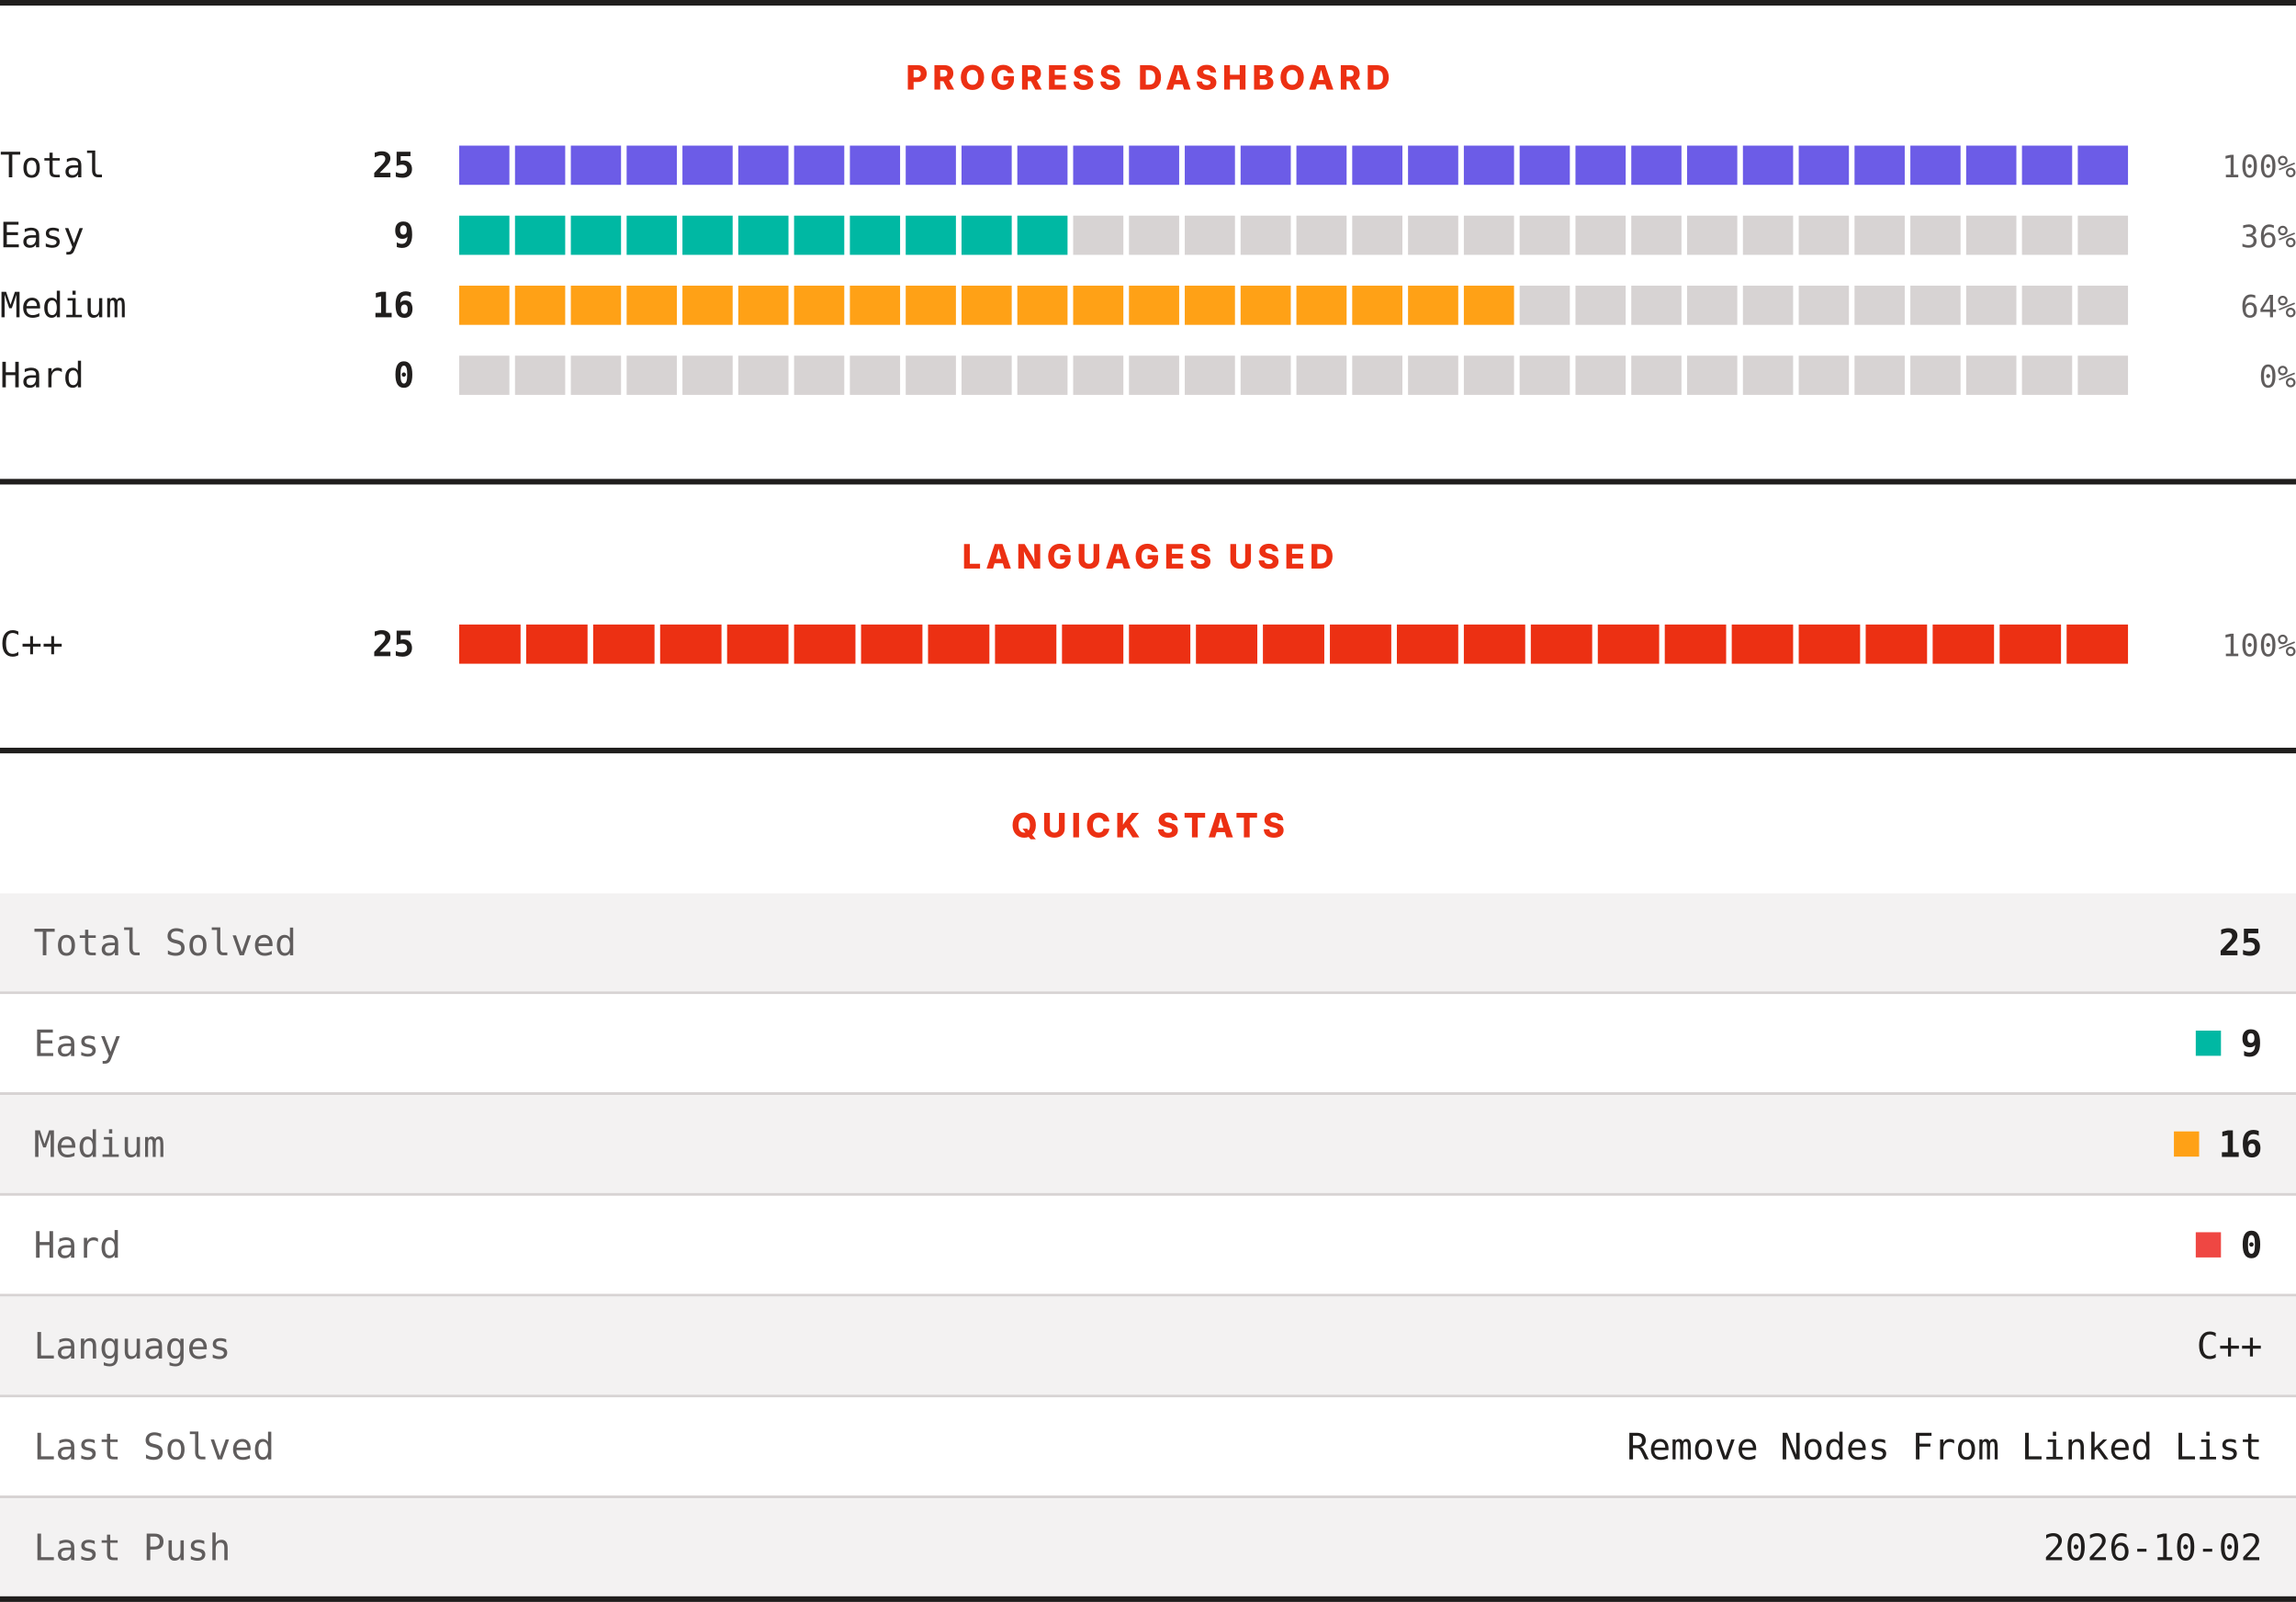
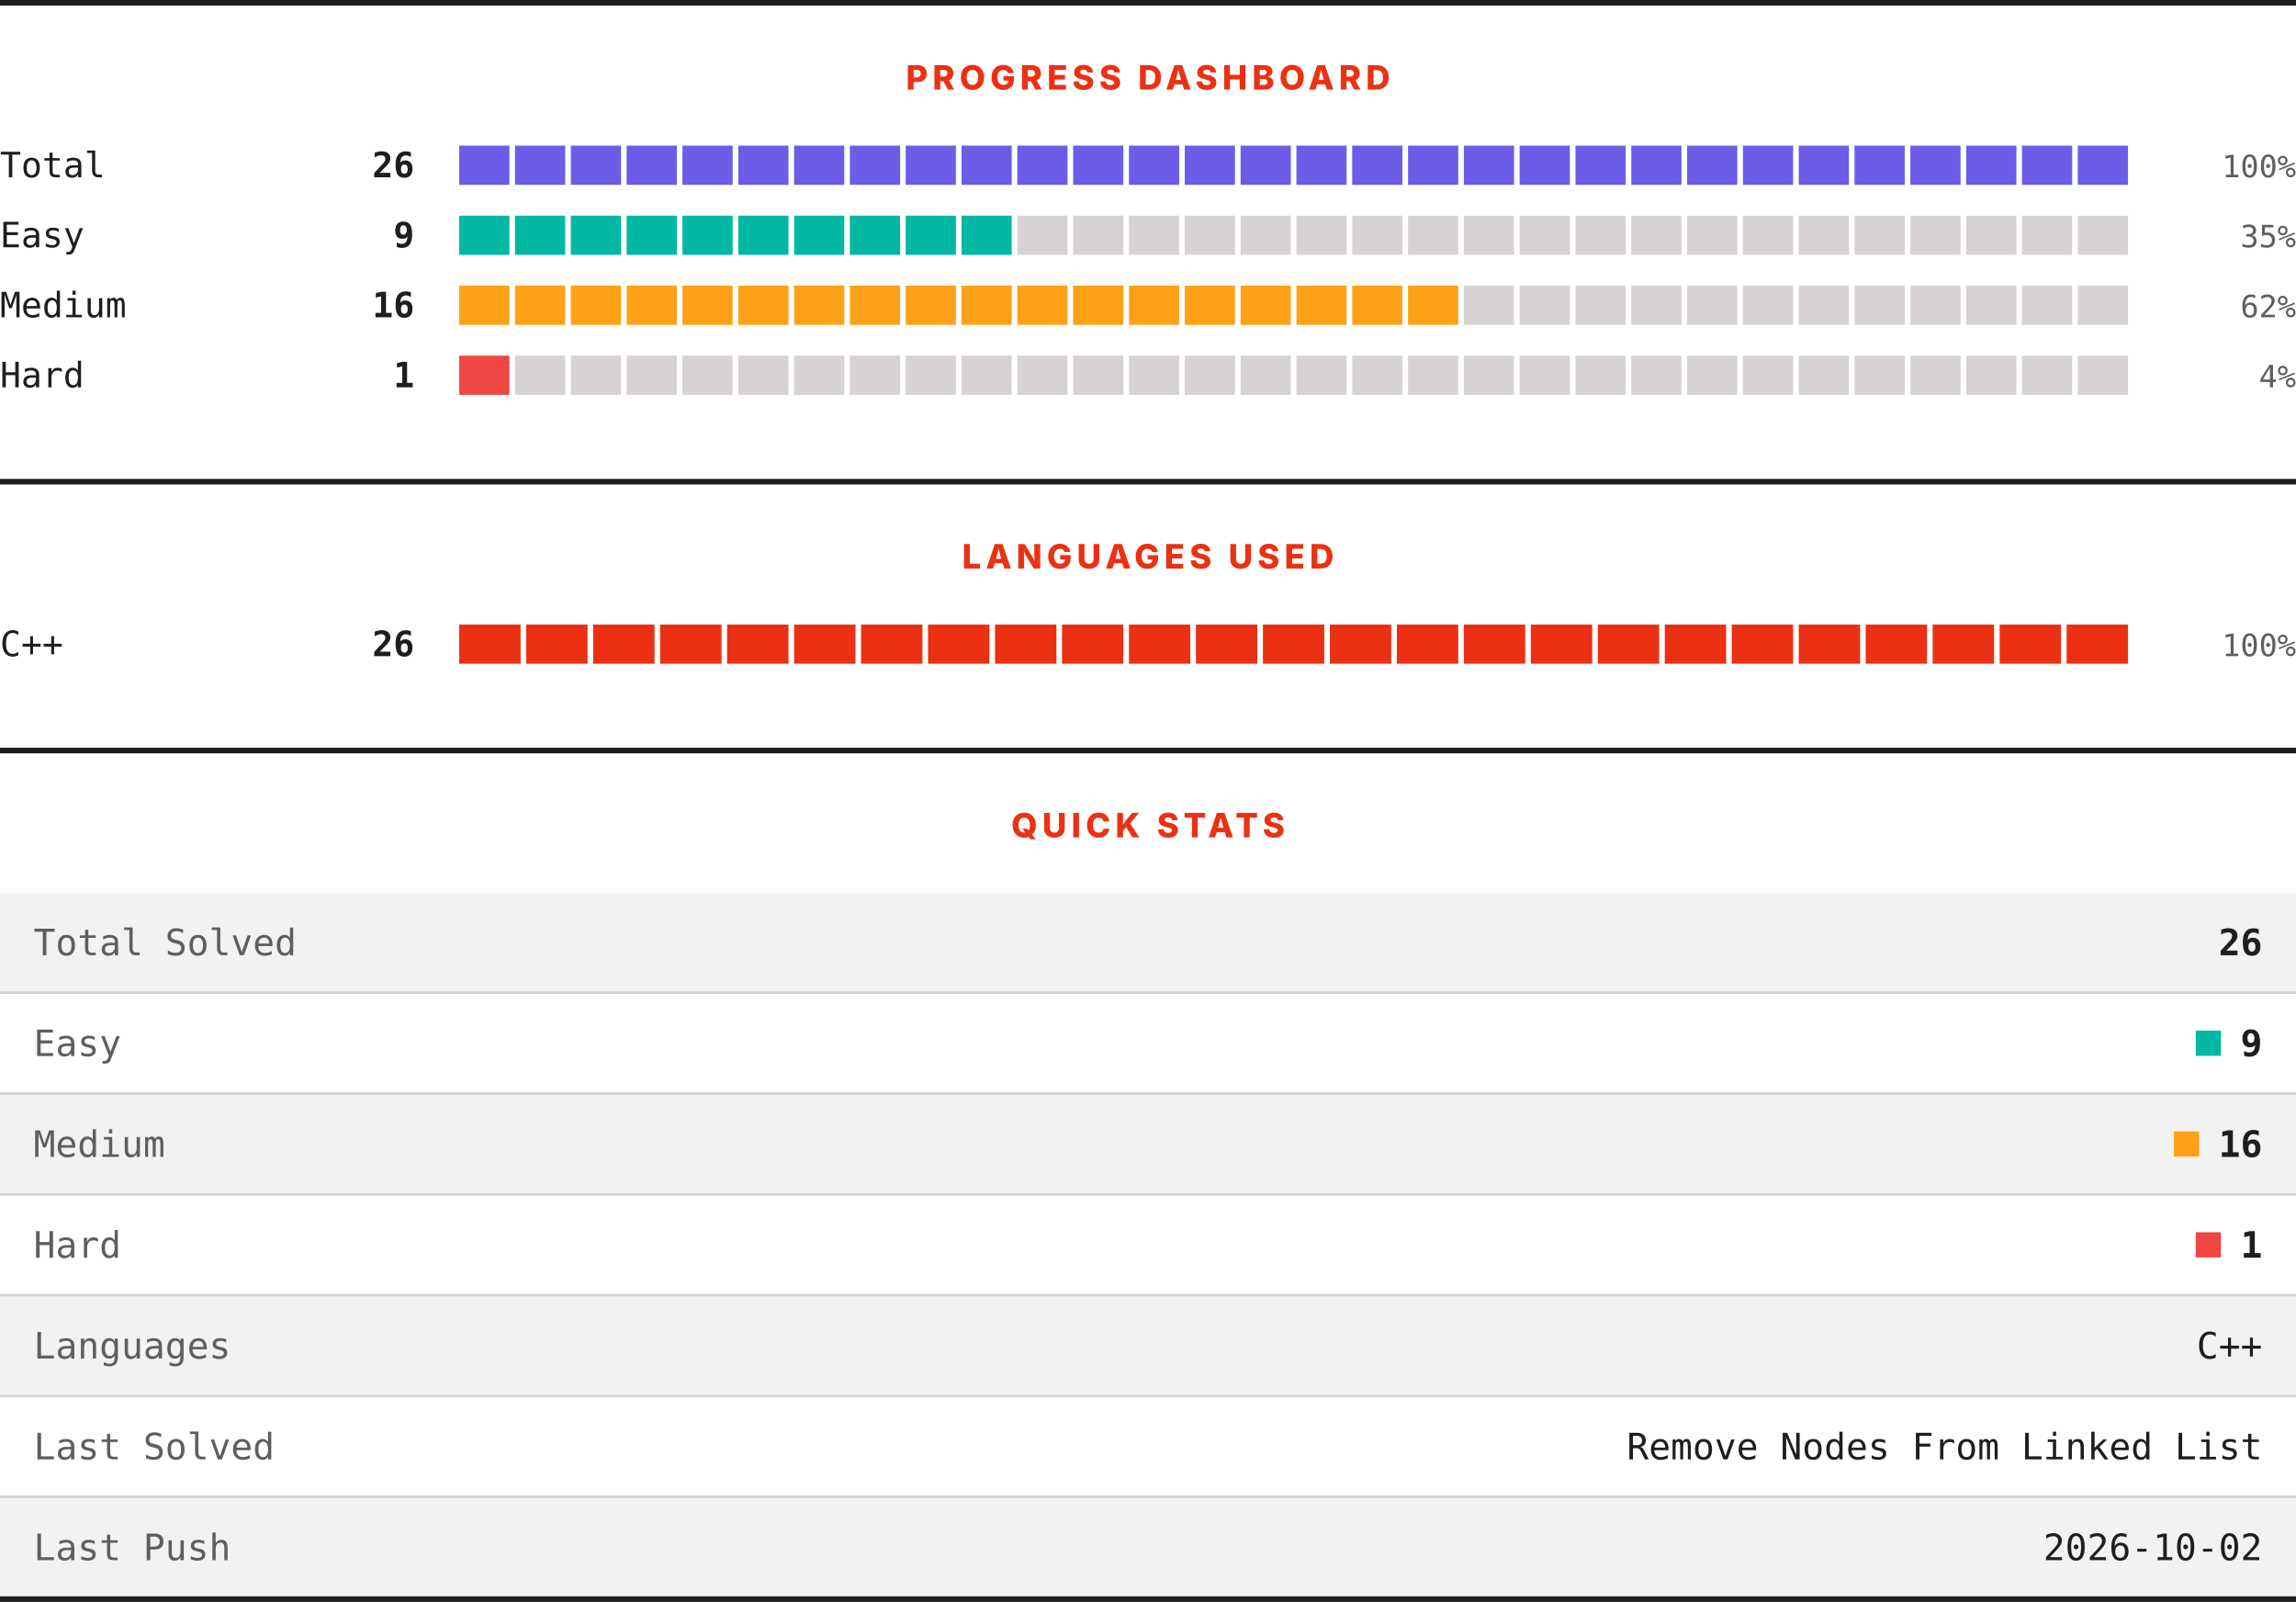
<svg xmlns="http://www.w3.org/2000/svg" width="820" height="572" viewBox="0 0 820 572" role="img" aria-label="LeetCode progress, languages and quick stats">
  <rect width="820" height="572" fill="#ffffff" />
  <rect x="0" y="0" width="820" height="2" fill="#201e1d" />
  <text x="410" y="32" text-anchor="middle" font-family="Archivo, system-ui, -apple-system, Segoe UI, sans-serif" font-size="12" font-weight="800" letter-spacing="1.68" fill="#ec3013">PROGRESS DASHBOARD</text>
  <text x="0" y="63.3" font-family="ui-monospace, SFMono-Regular, Menlo, Consolas, monospace" font-size="12.5" fill="#201e1d">Total</text>
-   <text x="148" y="63.3" text-anchor="end" font-family="ui-monospace, SFMono-Regular, Menlo, Consolas, monospace" font-size="12.5" font-weight="700" fill="#201e1d">25</text>
+   <text x="148" y="63.3" text-anchor="end" font-family="ui-monospace, SFMono-Regular, Menlo, Consolas, monospace" font-size="12.5" font-weight="700" fill="#201e1d">26</text>
  <rect x="164.00" y="52" width="17.93" height="14" fill="#6c5ce7" />
  <rect x="183.93" y="52" width="17.93" height="14" fill="#6c5ce7" />
  <rect x="203.87" y="52" width="17.93" height="14" fill="#6c5ce7" />
  <rect x="223.80" y="52" width="17.93" height="14" fill="#6c5ce7" />
  <rect x="243.73" y="52" width="17.93" height="14" fill="#6c5ce7" />
  <rect x="263.67" y="52" width="17.93" height="14" fill="#6c5ce7" />
  <rect x="283.60" y="52" width="17.93" height="14" fill="#6c5ce7" />
  <rect x="303.53" y="52" width="17.93" height="14" fill="#6c5ce7" />
  <rect x="323.47" y="52" width="17.93" height="14" fill="#6c5ce7" />
  <rect x="343.40" y="52" width="17.93" height="14" fill="#6c5ce7" />
  <rect x="363.33" y="52" width="17.93" height="14" fill="#6c5ce7" />
  <rect x="383.27" y="52" width="17.93" height="14" fill="#6c5ce7" />
  <rect x="403.20" y="52" width="17.93" height="14" fill="#6c5ce7" />
  <rect x="423.13" y="52" width="17.93" height="14" fill="#6c5ce7" />
  <rect x="443.07" y="52" width="17.93" height="14" fill="#6c5ce7" />
  <rect x="463.00" y="52" width="17.93" height="14" fill="#6c5ce7" />
  <rect x="482.93" y="52" width="17.93" height="14" fill="#6c5ce7" />
  <rect x="502.87" y="52" width="17.93" height="14" fill="#6c5ce7" />
  <rect x="522.80" y="52" width="17.93" height="14" fill="#6c5ce7" />
  <rect x="542.73" y="52" width="17.93" height="14" fill="#6c5ce7" />
  <rect x="562.67" y="52" width="17.93" height="14" fill="#6c5ce7" />
  <rect x="582.60" y="52" width="17.93" height="14" fill="#6c5ce7" />
  <rect x="602.53" y="52" width="17.93" height="14" fill="#6c5ce7" />
  <rect x="622.47" y="52" width="17.93" height="14" fill="#6c5ce7" />
  <rect x="642.40" y="52" width="17.93" height="14" fill="#6c5ce7" />
  <rect x="662.33" y="52" width="17.93" height="14" fill="#6c5ce7" />
  <rect x="682.27" y="52" width="17.93" height="14" fill="#6c5ce7" />
  <rect x="702.20" y="52" width="17.93" height="14" fill="#6c5ce7" />
  <rect x="722.13" y="52" width="17.93" height="14" fill="#6c5ce7" />
  <rect x="742.07" y="52" width="17.93" height="14" fill="#6c5ce7" />
  <text x="820" y="63.3" text-anchor="end" font-family="ui-monospace, SFMono-Regular, Menlo, Consolas, monospace" font-size="11" fill="#605d5d">100%</text>
  <text x="0" y="88.3" font-family="ui-monospace, SFMono-Regular, Menlo, Consolas, monospace" font-size="12.5" fill="#201e1d">Easy</text>
  <text x="148" y="88.3" text-anchor="end" font-family="ui-monospace, SFMono-Regular, Menlo, Consolas, monospace" font-size="12.5" font-weight="700" fill="#201e1d">9</text>
  <rect x="164.00" y="77" width="17.93" height="14" fill="#00b8a3" />
  <rect x="183.93" y="77" width="17.93" height="14" fill="#00b8a3" />
  <rect x="203.87" y="77" width="17.93" height="14" fill="#00b8a3" />
  <rect x="223.80" y="77" width="17.93" height="14" fill="#00b8a3" />
  <rect x="243.73" y="77" width="17.93" height="14" fill="#00b8a3" />
  <rect x="263.67" y="77" width="17.93" height="14" fill="#00b8a3" />
  <rect x="283.60" y="77" width="17.93" height="14" fill="#00b8a3" />
  <rect x="303.53" y="77" width="17.93" height="14" fill="#00b8a3" />
  <rect x="323.47" y="77" width="17.93" height="14" fill="#00b8a3" />
  <rect x="343.40" y="77" width="17.93" height="14" fill="#00b8a3" />
-   <rect x="363.33" y="77" width="17.93" height="14" fill="#00b8a3" />
+   <rect x="363.33" y="77" width="17.93" height="14" fill="#d7d3d3" />
  <rect x="383.27" y="77" width="17.93" height="14" fill="#d7d3d3" />
  <rect x="403.20" y="77" width="17.93" height="14" fill="#d7d3d3" />
  <rect x="423.13" y="77" width="17.93" height="14" fill="#d7d3d3" />
  <rect x="443.07" y="77" width="17.93" height="14" fill="#d7d3d3" />
  <rect x="463.00" y="77" width="17.93" height="14" fill="#d7d3d3" />
  <rect x="482.93" y="77" width="17.93" height="14" fill="#d7d3d3" />
  <rect x="502.87" y="77" width="17.93" height="14" fill="#d7d3d3" />
  <rect x="522.80" y="77" width="17.93" height="14" fill="#d7d3d3" />
  <rect x="542.73" y="77" width="17.93" height="14" fill="#d7d3d3" />
  <rect x="562.67" y="77" width="17.93" height="14" fill="#d7d3d3" />
  <rect x="582.60" y="77" width="17.93" height="14" fill="#d7d3d3" />
  <rect x="602.53" y="77" width="17.93" height="14" fill="#d7d3d3" />
  <rect x="622.47" y="77" width="17.93" height="14" fill="#d7d3d3" />
  <rect x="642.40" y="77" width="17.93" height="14" fill="#d7d3d3" />
  <rect x="662.33" y="77" width="17.93" height="14" fill="#d7d3d3" />
  <rect x="682.27" y="77" width="17.93" height="14" fill="#d7d3d3" />
  <rect x="702.20" y="77" width="17.93" height="14" fill="#d7d3d3" />
  <rect x="722.13" y="77" width="17.93" height="14" fill="#d7d3d3" />
  <rect x="742.07" y="77" width="17.93" height="14" fill="#d7d3d3" />
-   <text x="820" y="88.3" text-anchor="end" font-family="ui-monospace, SFMono-Regular, Menlo, Consolas, monospace" font-size="11" fill="#605d5d">36%</text>
+   <text x="820" y="88.3" text-anchor="end" font-family="ui-monospace, SFMono-Regular, Menlo, Consolas, monospace" font-size="11" fill="#605d5d">35%</text>
  <text x="0" y="113.3" font-family="ui-monospace, SFMono-Regular, Menlo, Consolas, monospace" font-size="12.5" fill="#201e1d">Medium</text>
  <text x="148" y="113.3" text-anchor="end" font-family="ui-monospace, SFMono-Regular, Menlo, Consolas, monospace" font-size="12.5" font-weight="700" fill="#201e1d">16</text>
  <rect x="164.00" y="102" width="17.93" height="14" fill="#ffa116" />
  <rect x="183.93" y="102" width="17.93" height="14" fill="#ffa116" />
  <rect x="203.87" y="102" width="17.93" height="14" fill="#ffa116" />
  <rect x="223.80" y="102" width="17.93" height="14" fill="#ffa116" />
  <rect x="243.73" y="102" width="17.93" height="14" fill="#ffa116" />
  <rect x="263.67" y="102" width="17.93" height="14" fill="#ffa116" />
  <rect x="283.60" y="102" width="17.93" height="14" fill="#ffa116" />
  <rect x="303.53" y="102" width="17.93" height="14" fill="#ffa116" />
  <rect x="323.47" y="102" width="17.93" height="14" fill="#ffa116" />
  <rect x="343.40" y="102" width="17.93" height="14" fill="#ffa116" />
  <rect x="363.33" y="102" width="17.93" height="14" fill="#ffa116" />
  <rect x="383.27" y="102" width="17.93" height="14" fill="#ffa116" />
  <rect x="403.20" y="102" width="17.93" height="14" fill="#ffa116" />
  <rect x="423.13" y="102" width="17.93" height="14" fill="#ffa116" />
  <rect x="443.07" y="102" width="17.93" height="14" fill="#ffa116" />
  <rect x="463.00" y="102" width="17.93" height="14" fill="#ffa116" />
  <rect x="482.93" y="102" width="17.93" height="14" fill="#ffa116" />
  <rect x="502.87" y="102" width="17.93" height="14" fill="#ffa116" />
-   <rect x="522.80" y="102" width="17.93" height="14" fill="#ffa116" />
+   <rect x="522.80" y="102" width="17.93" height="14" fill="#d7d3d3" />
  <rect x="542.73" y="102" width="17.93" height="14" fill="#d7d3d3" />
  <rect x="562.67" y="102" width="17.93" height="14" fill="#d7d3d3" />
  <rect x="582.60" y="102" width="17.93" height="14" fill="#d7d3d3" />
  <rect x="602.53" y="102" width="17.93" height="14" fill="#d7d3d3" />
  <rect x="622.47" y="102" width="17.93" height="14" fill="#d7d3d3" />
  <rect x="642.40" y="102" width="17.93" height="14" fill="#d7d3d3" />
  <rect x="662.33" y="102" width="17.93" height="14" fill="#d7d3d3" />
  <rect x="682.27" y="102" width="17.93" height="14" fill="#d7d3d3" />
  <rect x="702.20" y="102" width="17.93" height="14" fill="#d7d3d3" />
  <rect x="722.13" y="102" width="17.93" height="14" fill="#d7d3d3" />
  <rect x="742.07" y="102" width="17.93" height="14" fill="#d7d3d3" />
-   <text x="820" y="113.3" text-anchor="end" font-family="ui-monospace, SFMono-Regular, Menlo, Consolas, monospace" font-size="11" fill="#605d5d">64%</text>
+   <text x="820" y="113.3" text-anchor="end" font-family="ui-monospace, SFMono-Regular, Menlo, Consolas, monospace" font-size="11" fill="#605d5d">62%</text>
  <text x="0" y="138.3" font-family="ui-monospace, SFMono-Regular, Menlo, Consolas, monospace" font-size="12.5" fill="#201e1d">Hard</text>
-   <text x="148" y="138.3" text-anchor="end" font-family="ui-monospace, SFMono-Regular, Menlo, Consolas, monospace" font-size="12.5" font-weight="700" fill="#201e1d">0</text>
-   <rect x="164.00" y="127" width="17.93" height="14" fill="#d7d3d3" />
+   <text x="148" y="138.3" text-anchor="end" font-family="ui-monospace, SFMono-Regular, Menlo, Consolas, monospace" font-size="12.5" font-weight="700" fill="#201e1d">1</text>
+   <rect x="164.00" y="127" width="17.93" height="14" fill="#ef4743" />
  <rect x="183.93" y="127" width="17.93" height="14" fill="#d7d3d3" />
  <rect x="203.87" y="127" width="17.93" height="14" fill="#d7d3d3" />
  <rect x="223.80" y="127" width="17.93" height="14" fill="#d7d3d3" />
  <rect x="243.73" y="127" width="17.93" height="14" fill="#d7d3d3" />
  <rect x="263.67" y="127" width="17.93" height="14" fill="#d7d3d3" />
  <rect x="283.60" y="127" width="17.93" height="14" fill="#d7d3d3" />
  <rect x="303.53" y="127" width="17.93" height="14" fill="#d7d3d3" />
  <rect x="323.47" y="127" width="17.93" height="14" fill="#d7d3d3" />
  <rect x="343.40" y="127" width="17.93" height="14" fill="#d7d3d3" />
  <rect x="363.33" y="127" width="17.93" height="14" fill="#d7d3d3" />
  <rect x="383.27" y="127" width="17.93" height="14" fill="#d7d3d3" />
  <rect x="403.20" y="127" width="17.93" height="14" fill="#d7d3d3" />
  <rect x="423.13" y="127" width="17.93" height="14" fill="#d7d3d3" />
  <rect x="443.07" y="127" width="17.93" height="14" fill="#d7d3d3" />
  <rect x="463.00" y="127" width="17.93" height="14" fill="#d7d3d3" />
  <rect x="482.93" y="127" width="17.93" height="14" fill="#d7d3d3" />
  <rect x="502.87" y="127" width="17.93" height="14" fill="#d7d3d3" />
  <rect x="522.80" y="127" width="17.93" height="14" fill="#d7d3d3" />
  <rect x="542.73" y="127" width="17.93" height="14" fill="#d7d3d3" />
  <rect x="562.67" y="127" width="17.93" height="14" fill="#d7d3d3" />
  <rect x="582.60" y="127" width="17.93" height="14" fill="#d7d3d3" />
  <rect x="602.53" y="127" width="17.93" height="14" fill="#d7d3d3" />
  <rect x="622.47" y="127" width="17.93" height="14" fill="#d7d3d3" />
  <rect x="642.40" y="127" width="17.93" height="14" fill="#d7d3d3" />
  <rect x="662.33" y="127" width="17.93" height="14" fill="#d7d3d3" />
  <rect x="682.27" y="127" width="17.93" height="14" fill="#d7d3d3" />
  <rect x="702.20" y="127" width="17.93" height="14" fill="#d7d3d3" />
  <rect x="722.13" y="127" width="17.93" height="14" fill="#d7d3d3" />
  <rect x="742.07" y="127" width="17.93" height="14" fill="#d7d3d3" />
-   <text x="820" y="138.3" text-anchor="end" font-family="ui-monospace, SFMono-Regular, Menlo, Consolas, monospace" font-size="11" fill="#605d5d">0%</text>
+   <text x="820" y="138.3" text-anchor="end" font-family="ui-monospace, SFMono-Regular, Menlo, Consolas, monospace" font-size="11" fill="#605d5d">4%</text>
  <rect x="0" y="171" width="820" height="2" fill="#201e1d" />
  <text x="410" y="203" text-anchor="middle" font-family="Archivo, system-ui, -apple-system, Segoe UI, sans-serif" font-size="12" font-weight="800" letter-spacing="1.68" fill="#ec3013">LANGUAGES USED</text>
  <text x="0" y="234.3" font-family="ui-monospace, SFMono-Regular, Menlo, Consolas, monospace" font-size="12.5" fill="#201e1d">C++</text>
-   <text x="148" y="234.3" text-anchor="end" font-family="ui-monospace, SFMono-Regular, Menlo, Consolas, monospace" font-size="12.5" font-weight="700" fill="#201e1d">25</text>
+   <text x="148" y="234.3" text-anchor="end" font-family="ui-monospace, SFMono-Regular, Menlo, Consolas, monospace" font-size="12.5" font-weight="700" fill="#201e1d">26</text>
  <rect x="164.00" y="223" width="21.92" height="14" fill="#ec3013" />
  <rect x="187.92" y="223" width="21.92" height="14" fill="#ec3013" />
  <rect x="211.84" y="223" width="21.92" height="14" fill="#ec3013" />
  <rect x="235.76" y="223" width="21.92" height="14" fill="#ec3013" />
  <rect x="259.68" y="223" width="21.92" height="14" fill="#ec3013" />
  <rect x="283.60" y="223" width="21.92" height="14" fill="#ec3013" />
  <rect x="307.52" y="223" width="21.92" height="14" fill="#ec3013" />
  <rect x="331.44" y="223" width="21.92" height="14" fill="#ec3013" />
  <rect x="355.36" y="223" width="21.92" height="14" fill="#ec3013" />
  <rect x="379.28" y="223" width="21.92" height="14" fill="#ec3013" />
  <rect x="403.20" y="223" width="21.92" height="14" fill="#ec3013" />
  <rect x="427.12" y="223" width="21.92" height="14" fill="#ec3013" />
  <rect x="451.04" y="223" width="21.92" height="14" fill="#ec3013" />
  <rect x="474.96" y="223" width="21.92" height="14" fill="#ec3013" />
  <rect x="498.88" y="223" width="21.92" height="14" fill="#ec3013" />
  <rect x="522.80" y="223" width="21.92" height="14" fill="#ec3013" />
  <rect x="546.72" y="223" width="21.92" height="14" fill="#ec3013" />
  <rect x="570.64" y="223" width="21.92" height="14" fill="#ec3013" />
  <rect x="594.56" y="223" width="21.92" height="14" fill="#ec3013" />
  <rect x="618.48" y="223" width="21.92" height="14" fill="#ec3013" />
  <rect x="642.40" y="223" width="21.92" height="14" fill="#ec3013" />
  <rect x="666.32" y="223" width="21.92" height="14" fill="#ec3013" />
  <rect x="690.24" y="223" width="21.92" height="14" fill="#ec3013" />
  <rect x="714.16" y="223" width="21.92" height="14" fill="#ec3013" />
  <rect x="738.08" y="223" width="21.92" height="14" fill="#ec3013" />
  <text x="820" y="234.3" text-anchor="end" font-family="ui-monospace, SFMono-Regular, Menlo, Consolas, monospace" font-size="11" fill="#605d5d">100%</text>
  <rect x="0" y="267" width="820" height="2" fill="#201e1d" />
  <text x="410" y="299" text-anchor="middle" font-family="Archivo, system-ui, -apple-system, Segoe UI, sans-serif" font-size="12" font-weight="800" letter-spacing="1.68" fill="#ec3013">QUICK STATS</text>
  <rect x="0" y="319" width="820" height="35" fill="#f3f2f2" />
  <text x="12" y="341.1" font-family="ui-monospace, SFMono-Regular, Menlo, Consolas, monospace" font-size="13" fill="#605d5d">Total Solved</text>
-   <text x="808" y="341.1" text-anchor="end" font-family="ui-monospace, SFMono-Regular, Menlo, Consolas, monospace" font-size="13" font-weight="700" fill="#201e1d">25</text>
+   <text x="808" y="341.1" text-anchor="end" font-family="ui-monospace, SFMono-Regular, Menlo, Consolas, monospace" font-size="13" font-weight="700" fill="#201e1d">26</text>
  <rect x="0" y="354" width="820" height="1" fill="#d7d3d3" />
  <rect x="0" y="355" width="820" height="35" fill="#ffffff" />
  <text x="12" y="377.1" font-family="ui-monospace, SFMono-Regular, Menlo, Consolas, monospace" font-size="13" fill="#605d5d">Easy</text>
  <rect x="784.2" y="368" width="9" height="9" fill="#00b8a3" />
  <text x="808" y="377.1" text-anchor="end" font-family="ui-monospace, SFMono-Regular, Menlo, Consolas, monospace" font-size="13" font-weight="700" fill="#201e1d">9</text>
  <rect x="0" y="390" width="820" height="1" fill="#d7d3d3" />
  <rect x="0" y="391" width="820" height="35" fill="#f3f2f2" />
  <text x="12" y="413.1" font-family="ui-monospace, SFMono-Regular, Menlo, Consolas, monospace" font-size="13" fill="#605d5d">Medium</text>
  <rect x="776.4" y="404" width="9" height="9" fill="#ffa116" />
  <text x="808" y="413.1" text-anchor="end" font-family="ui-monospace, SFMono-Regular, Menlo, Consolas, monospace" font-size="13" font-weight="700" fill="#201e1d">16</text>
  <rect x="0" y="426" width="820" height="1" fill="#d7d3d3" />
  <rect x="0" y="427" width="820" height="35" fill="#ffffff" />
  <text x="12" y="449.1" font-family="ui-monospace, SFMono-Regular, Menlo, Consolas, monospace" font-size="13" fill="#605d5d">Hard</text>
  <rect x="784.2" y="440" width="9" height="9" fill="#ef4743" />
-   <text x="808" y="449.1" text-anchor="end" font-family="ui-monospace, SFMono-Regular, Menlo, Consolas, monospace" font-size="13" font-weight="700" fill="#201e1d">0</text>
+   <text x="808" y="449.1" text-anchor="end" font-family="ui-monospace, SFMono-Regular, Menlo, Consolas, monospace" font-size="13" font-weight="700" fill="#201e1d">1</text>
  <rect x="0" y="462" width="820" height="1" fill="#d7d3d3" />
  <rect x="0" y="463" width="820" height="35" fill="#f3f2f2" />
  <text x="12" y="485.1" font-family="ui-monospace, SFMono-Regular, Menlo, Consolas, monospace" font-size="13" fill="#605d5d">Languages</text>
  <text x="808" y="485.1" text-anchor="end" font-family="ui-monospace, SFMono-Regular, Menlo, Consolas, monospace" font-size="13" fill="#201e1d">C++</text>
  <rect x="0" y="498" width="820" height="1" fill="#d7d3d3" />
  <rect x="0" y="499" width="820" height="35" fill="#ffffff" />
  <text x="12" y="521.1" font-family="ui-monospace, SFMono-Regular, Menlo, Consolas, monospace" font-size="13" fill="#605d5d">Last Solved</text>
  <text x="808" y="521.1" text-anchor="end" font-family="ui-monospace, SFMono-Regular, Menlo, Consolas, monospace" font-size="13" fill="#201e1d">Remove Nodes From Linked List</text>
  <rect x="0" y="534" width="820" height="1" fill="#d7d3d3" />
  <rect x="0" y="535" width="820" height="35" fill="#f3f2f2" />
  <text x="12" y="557.1" font-family="ui-monospace, SFMono-Regular, Menlo, Consolas, monospace" font-size="13" fill="#605d5d">Last Push</text>
  <text x="808" y="557.1" text-anchor="end" font-family="ui-monospace, SFMono-Regular, Menlo, Consolas, monospace" font-size="13" fill="#201e1d">2026-10-02</text>
  <rect x="0" y="570" width="820" height="2" fill="#201e1d" />
</svg>
